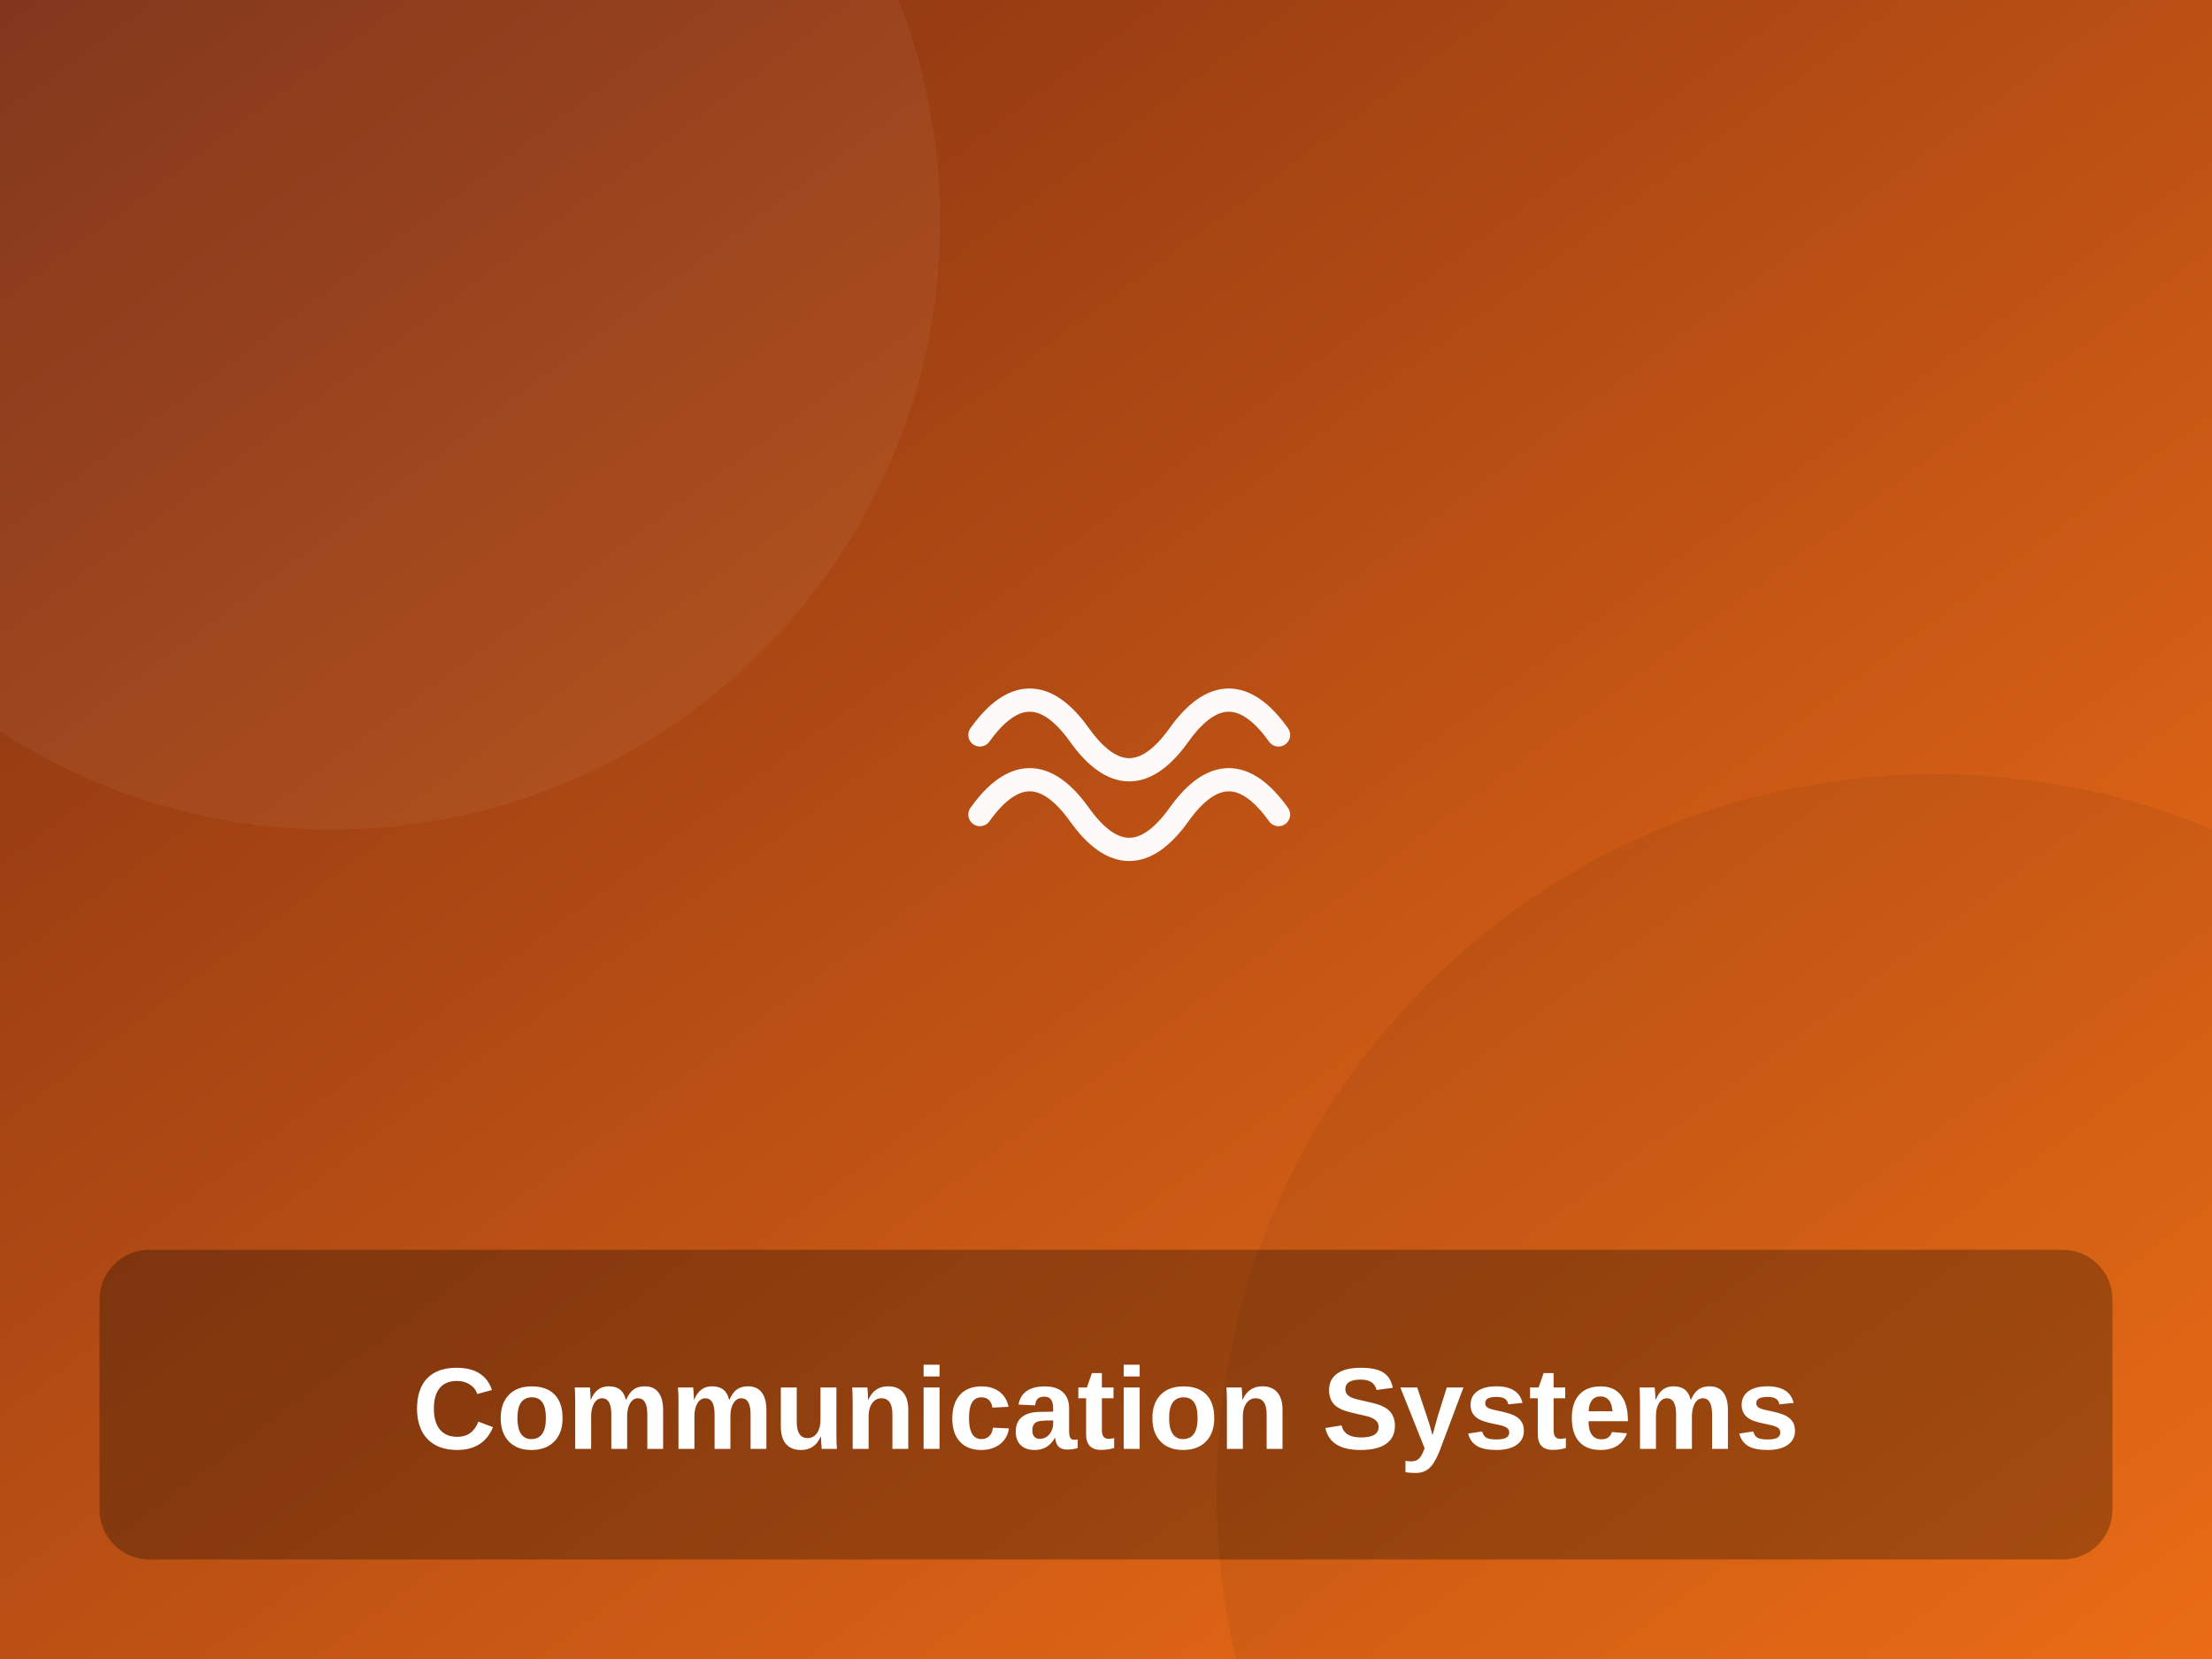
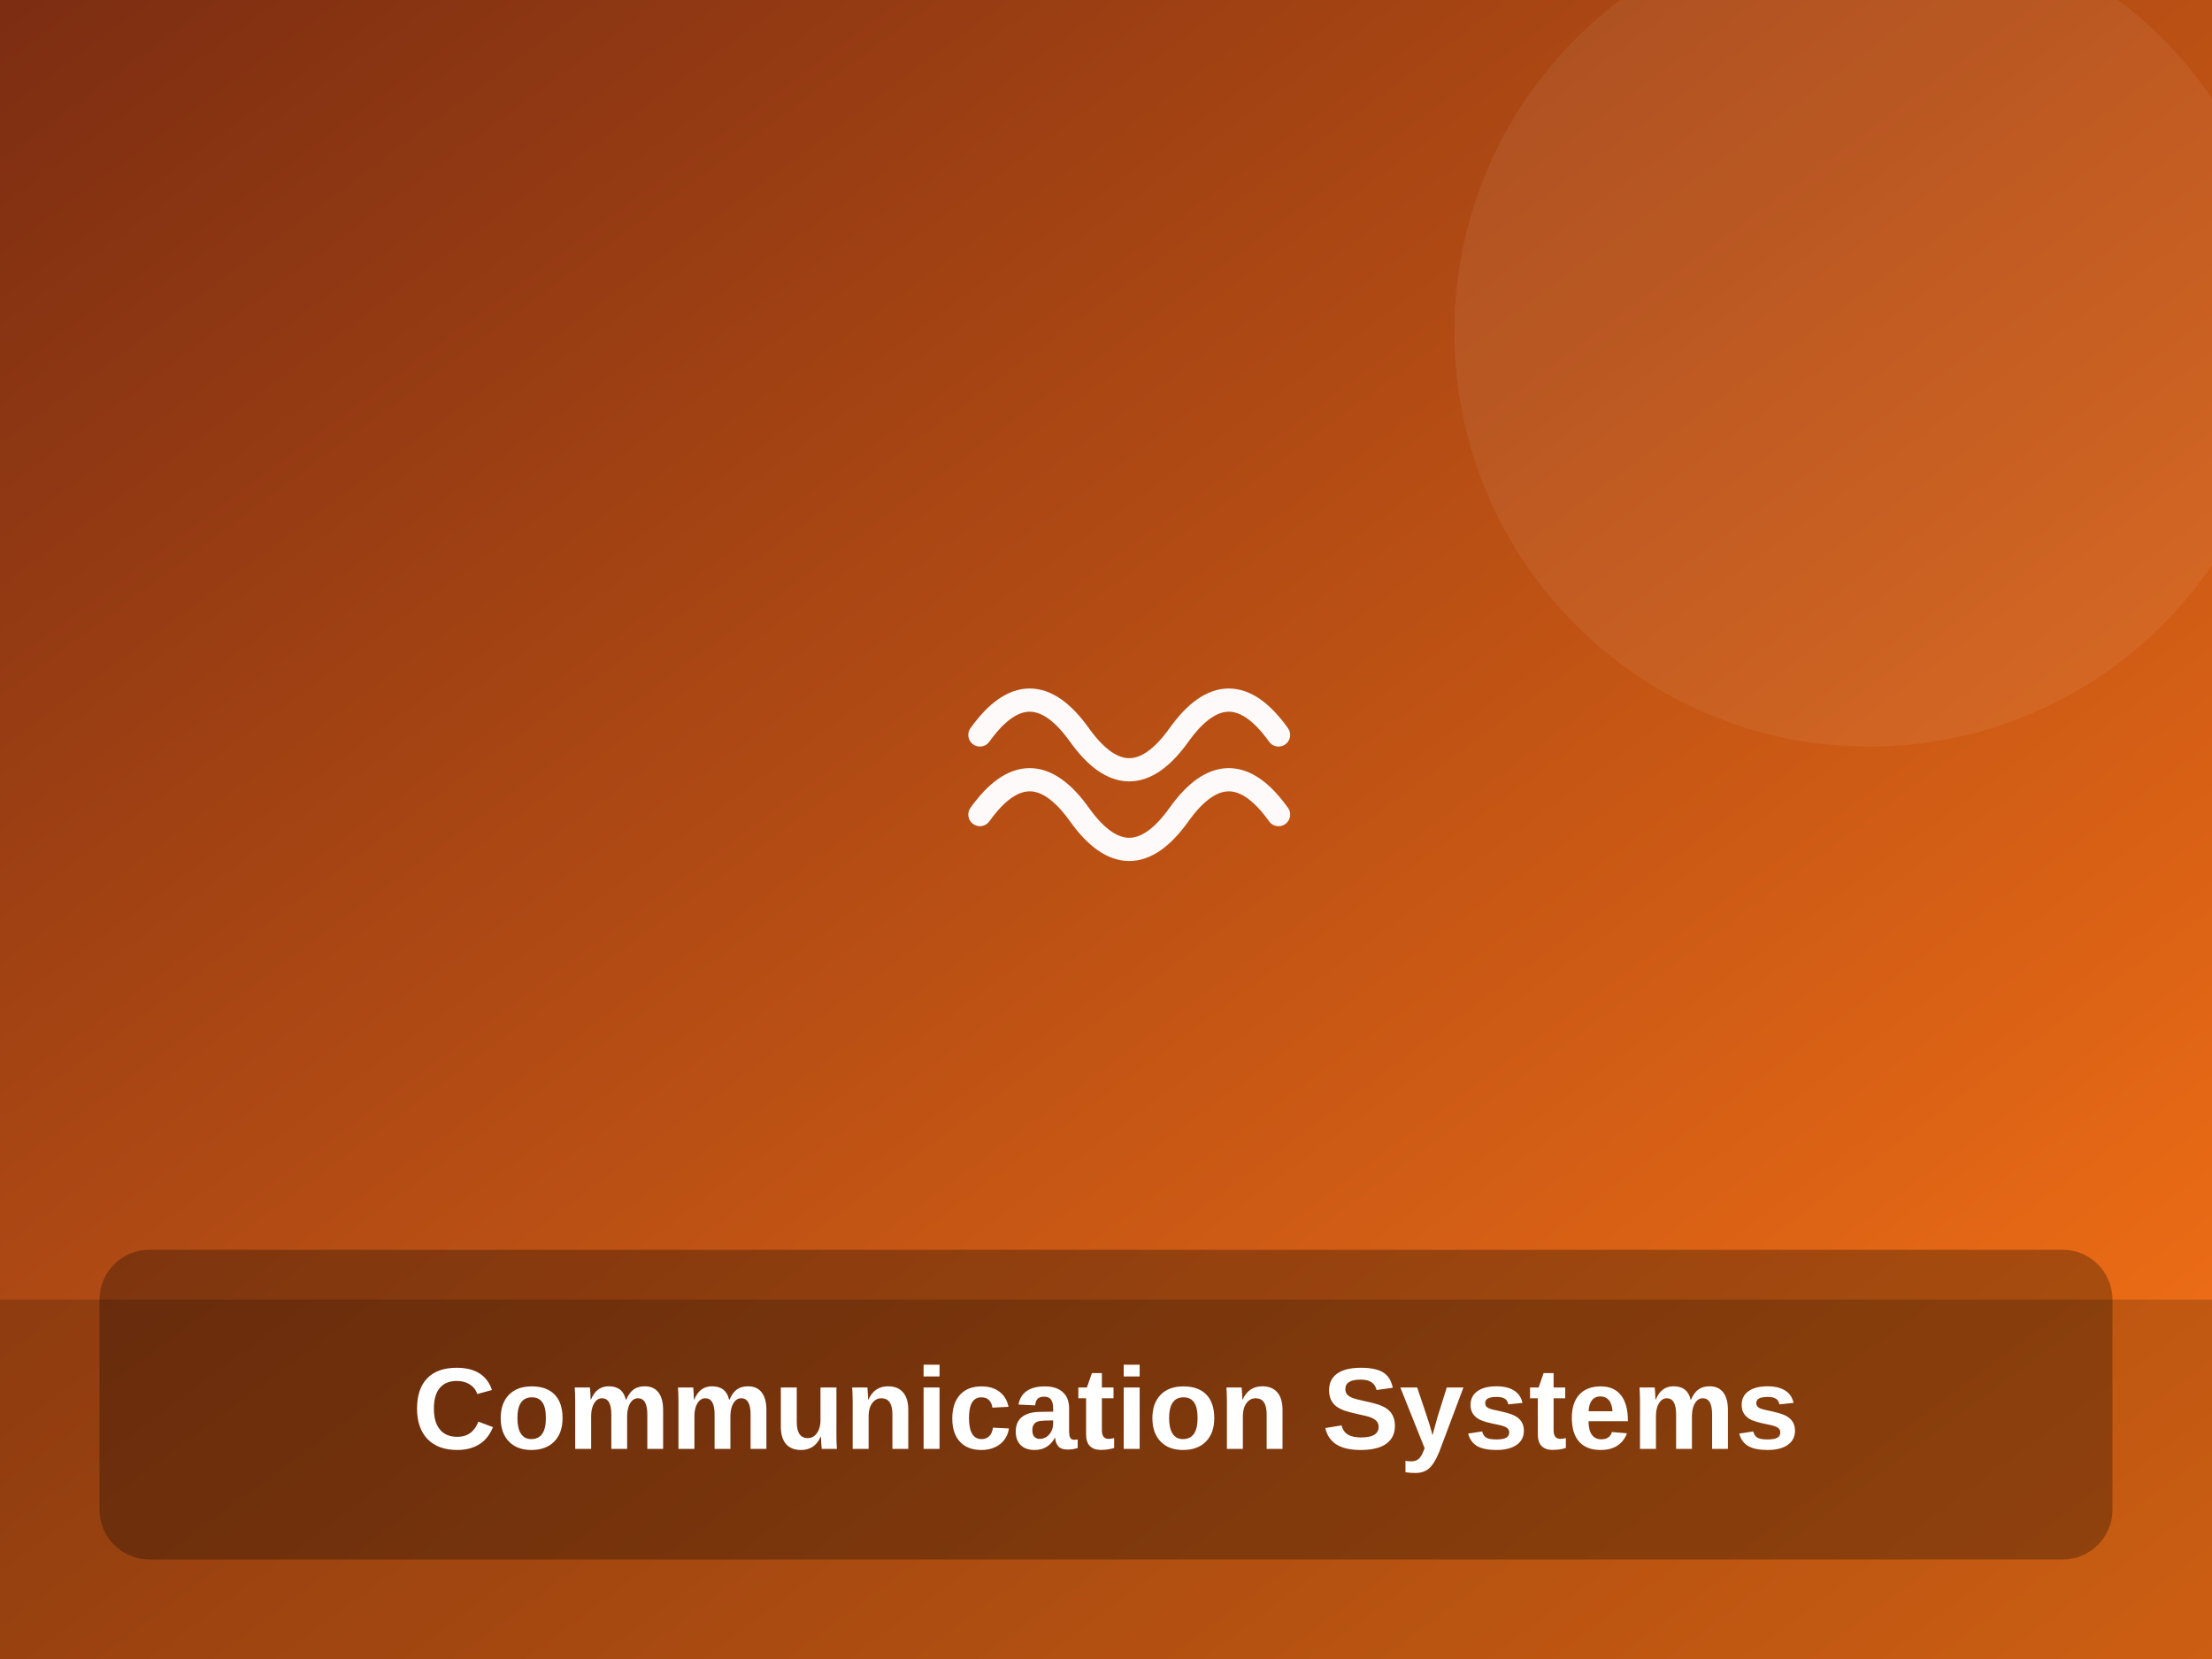
<svg xmlns="http://www.w3.org/2000/svg" width="800" height="600" viewBox="0 0 800 600">
  <defs>
    <linearGradient id="bg" x1="0" y1="0" x2="1" y2="1">
      <stop offset="0%" stop-color="#7c2d12" />
      <stop offset="100%" stop-color="#f97316" />
    </linearGradient>
  </defs>
  <rect width="800" height="600" fill="url(#bg)" />
-   <rect x="0" y="0" width="800" height="600" fill="url(#bg)" opacity="0.35" />
-   <circle cx="120" cy="80" r="220" fill="#ffffff" opacity="0.05" />
-   <circle cx="700" cy="540" r="260" fill="#000000" opacity="0.06" />
+   <rect width="800" height="600" fill="url(#bg)" opacity="0.35" />
+   <circle cx="400" cy="300" r="330" fill="url(#halo)" />
+   <rect width="800" height="600" fill="url(#sheen)" />
+   <rect y="470" width="800" height="130" fill="#000000" opacity="0.18" />
+   <circle cx="676" cy="120" r="150" fill="#ffffff" opacity="0.06" />
  <g transform="translate(400,285)" opacity="0.97">
    <g transform="translate(-60,-60) scale(1.20)">
      <path d="M12 34c10-14 20-14 30 0s20 14 30 0 20-14 30 0M12 58c10-14 20-14 30 0s20 14 30 0 20-14 30 0" fill="none" stroke="#fff" stroke-width="7" stroke-linecap="round" />
    </g>
  </g>
  <rect x="36" y="452" width="728" height="112" rx="18" fill="#000000" opacity="0.28" />
  <text x="400" y="524" text-anchor="middle" fill="#ffffff" font-family="Arial, sans-serif" font-size="42" font-weight="bold">Communication Systems</text>
</svg>
